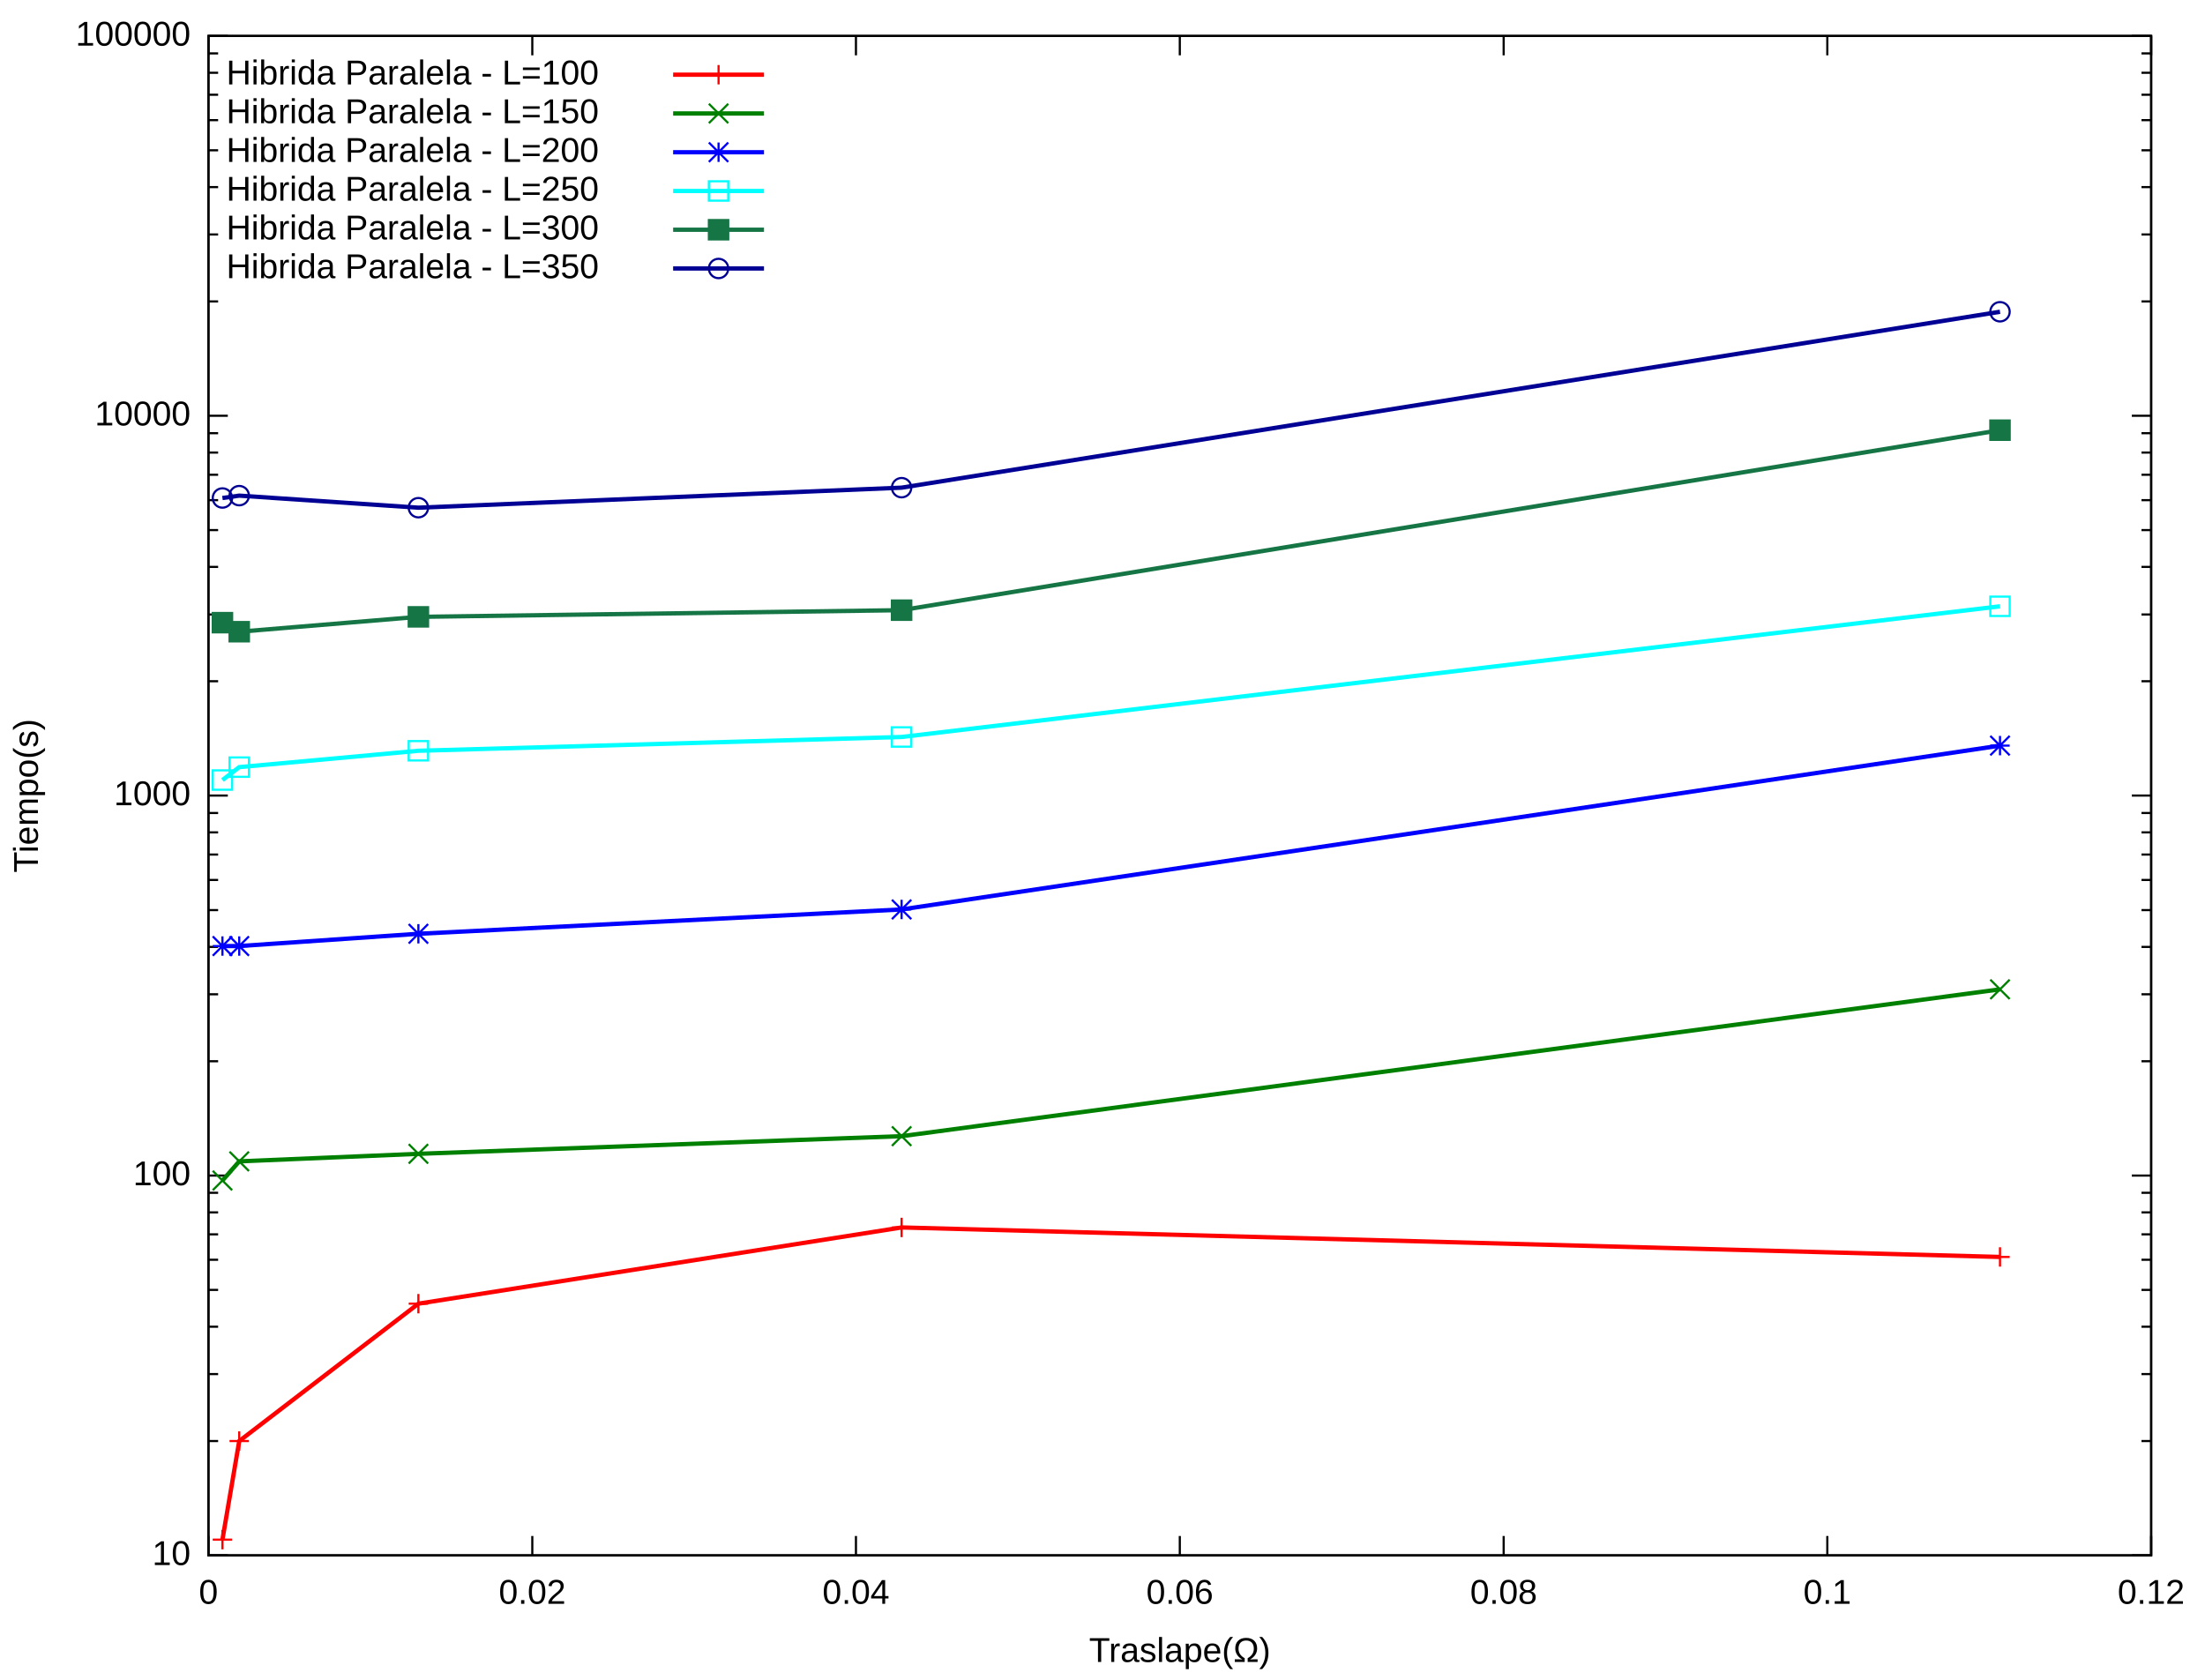
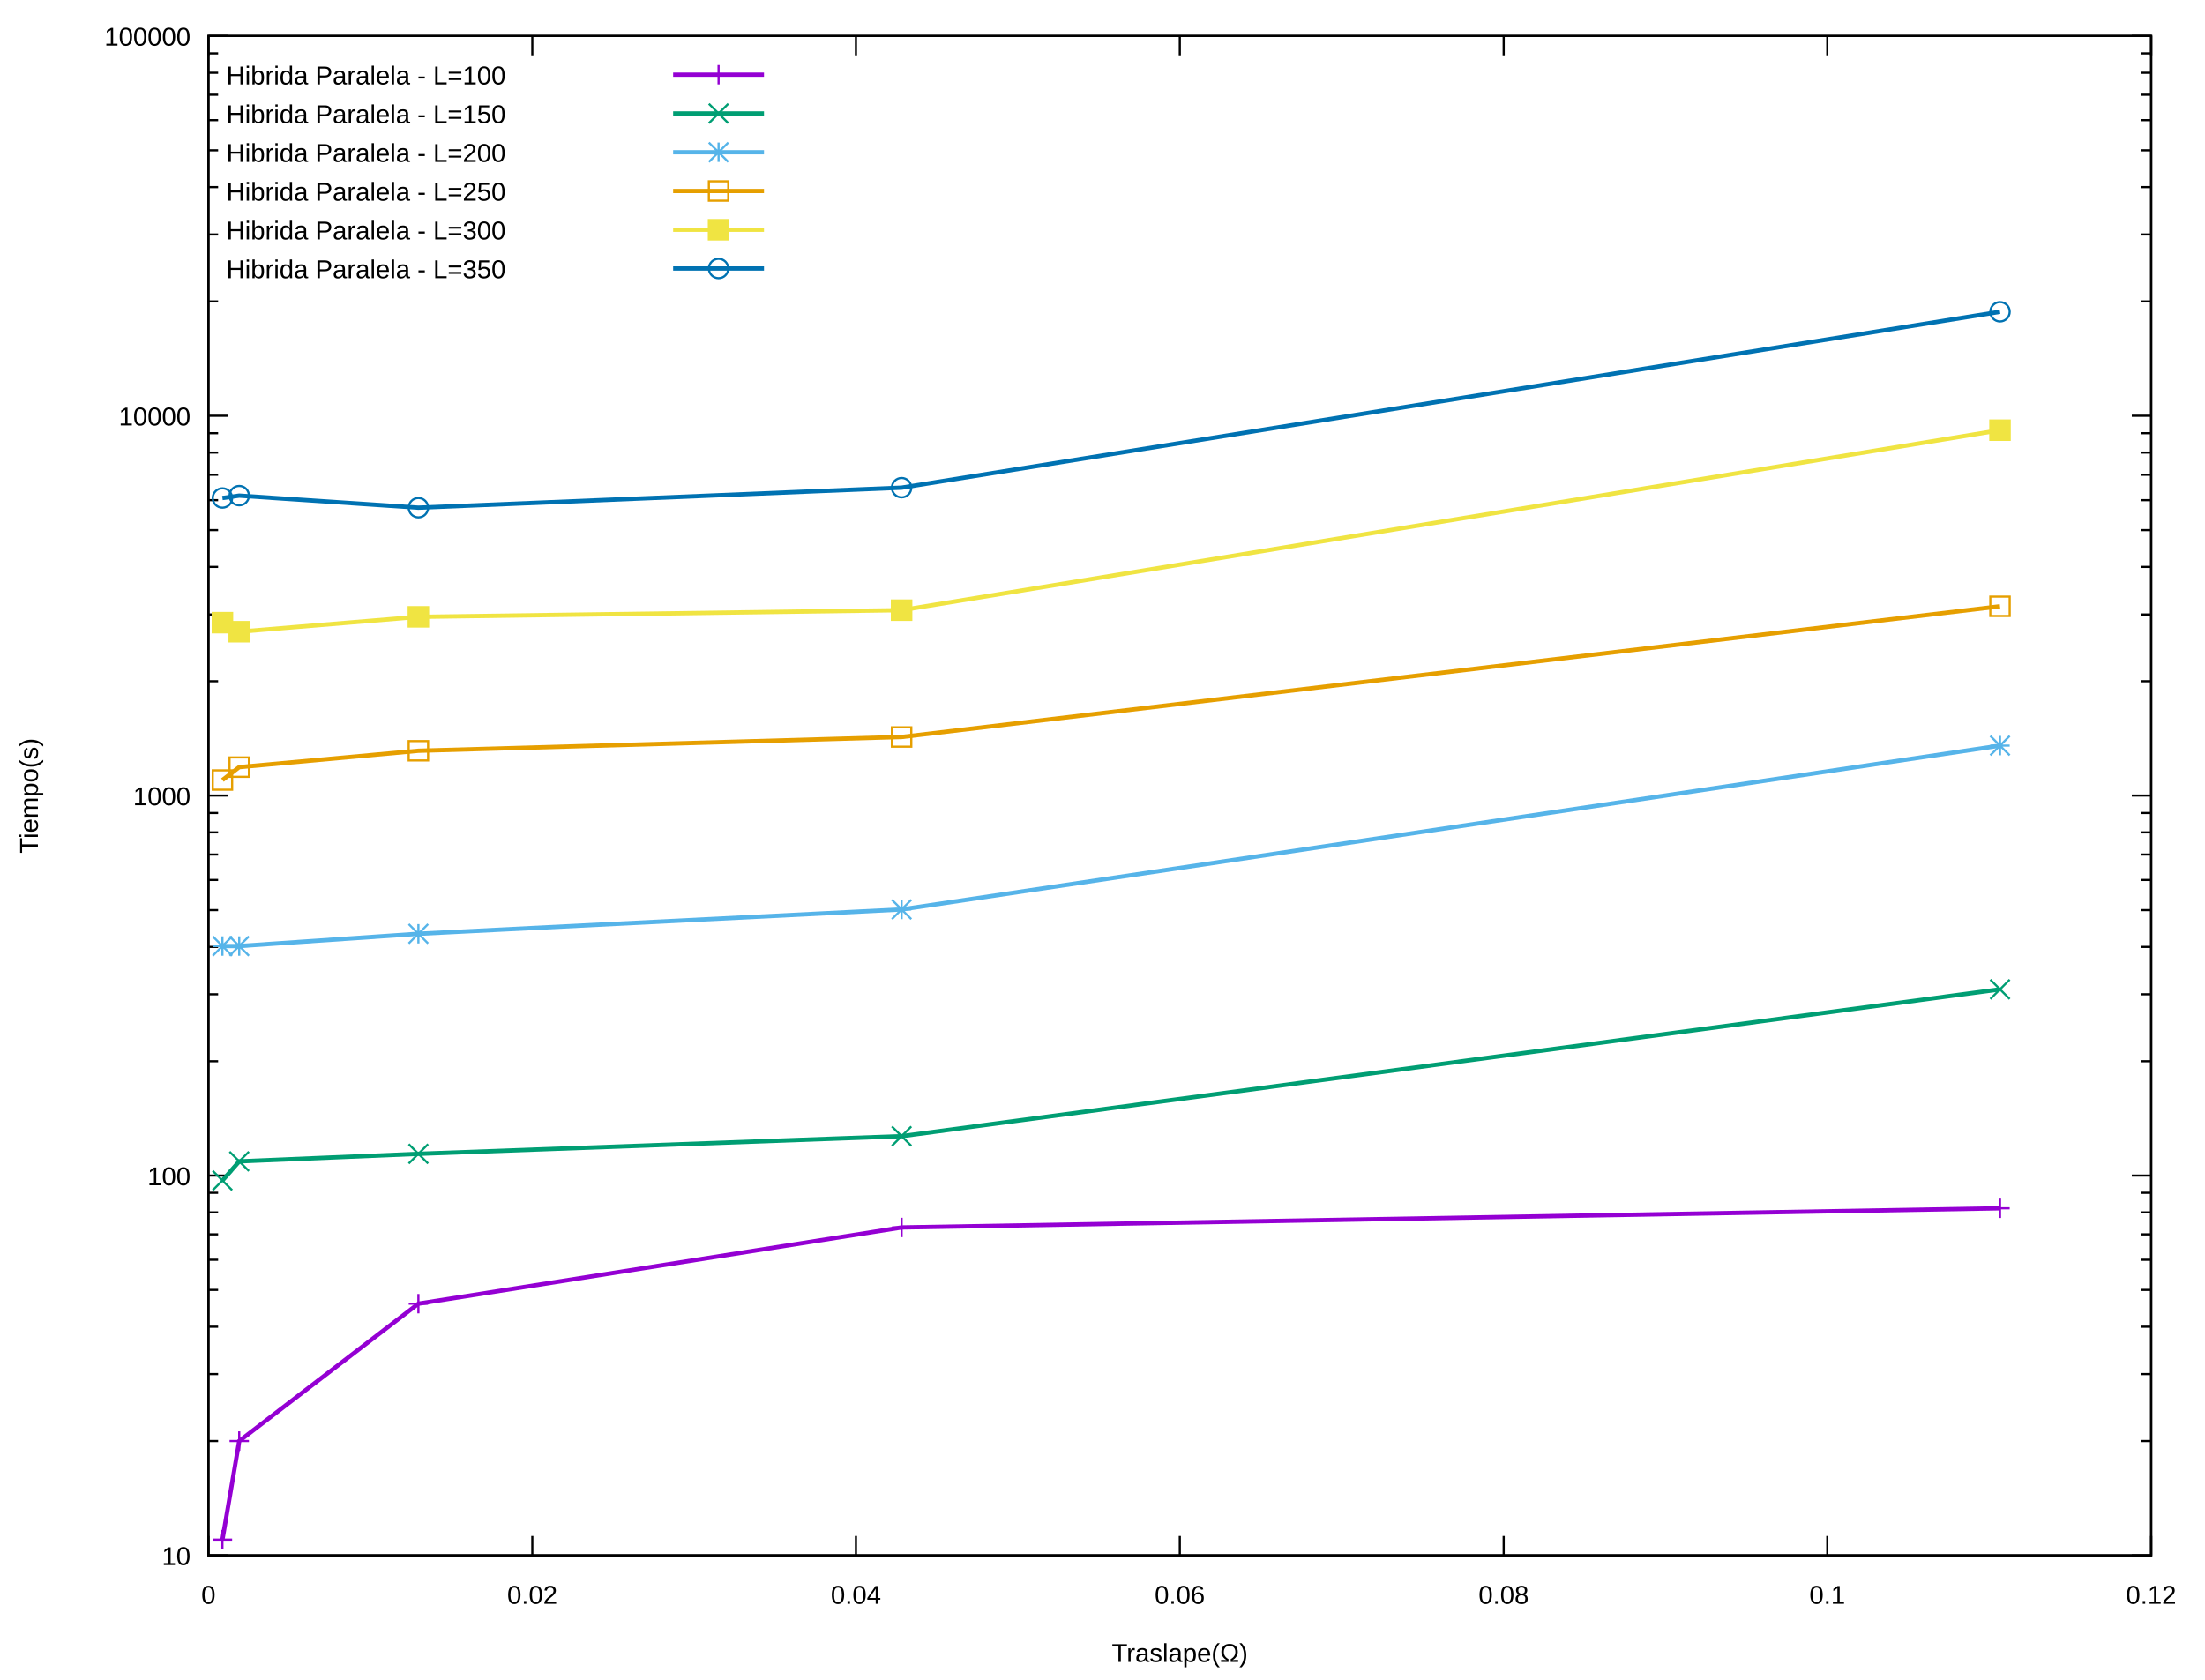
<svg xmlns="http://www.w3.org/2000/svg" xmlns:xlink="http://www.w3.org/1999/xlink" width="1024" height="780" viewBox="0 0 1024 780">
  <g id="gnuplot_canvas">
    <rect x="0" y="0" width="1024" height="780" fill="none" />
    <defs>
      <circle id="gpDot" r="0.5" stroke-width="0.5" />
      <path id="gpPt0" stroke-width="0.222" stroke="currentColor" d="M-1,0 h2 M0,-1 v2" />
      <path id="gpPt1" stroke-width="0.222" stroke="currentColor" d="M-1,-1 L1,1 M1,-1 L-1,1" />
      <path id="gpPt2" stroke-width="0.222" stroke="currentColor" d="M-1,0 L1,0 M0,-1 L0,1 M-1,-1 L1,1 M-1,1 L1,-1" />
      <rect id="gpPt3" stroke-width="0.222" stroke="currentColor" x="-1" y="-1" width="2" height="2" />
      <rect id="gpPt4" stroke-width="0.222" stroke="currentColor" fill="currentColor" x="-1" y="-1" width="2" height="2" />
      <circle id="gpPt5" stroke-width="0.222" stroke="currentColor" cx="0" cy="0" r="1" />
      <use xlink:href="#gpPt5" id="gpPt6" fill="currentColor" stroke="none" />
      <path id="gpPt7" stroke-width="0.222" stroke="currentColor" d="M0,-1.33 L-1.33,0.67 L1.33,0.67 z" />
      <use xlink:href="#gpPt7" id="gpPt8" fill="currentColor" stroke="none" />
      <use xlink:href="#gpPt7" id="gpPt9" stroke="currentColor" transform="rotate(180)" />
      <use xlink:href="#gpPt9" id="gpPt10" fill="currentColor" stroke="none" />
      <use xlink:href="#gpPt3" id="gpPt11" stroke="currentColor" transform="rotate(45)" />
      <use xlink:href="#gpPt11" id="gpPt12" fill="currentColor" stroke="none" />
+       <path id="gpPt13" stroke-width="0.222" stroke="currentColor" d="M0,1.330 L1.265,0.411 L0.782,-1.067 L-0.782,-1.076 L-1.265,0.411 z" />
+       <use xlink:href="#gpPt13" id="gpPt14" fill="currentColor" stroke="none" />
+       <filter id="textbox" filterUnits="objectBoundingBox" x="0" y="0" height="1" width="1">
+         <feFlood flood-color="white" flood-opacity="1" result="bgnd" />
+         <feComposite in="SourceGraphic" in2="bgnd" operator="atop" />
+       </filter>
      <filter id="greybox" filterUnits="objectBoundingBox" x="0" y="0" height="1" width="1">
        <feFlood flood-color="lightgrey" flood-opacity="1" result="grey" />
        <feComposite in="SourceGraphic" in2="grey" operator="atop" />
      </filter>
    </defs>
-     <g style="fill:none; color:white; stroke:currentColor; stroke-width:1.00; stroke-linecap:butt; stroke-linejoin:miter">
- </g>
-     <g style="fill:none; color:black; stroke:currentColor; stroke-width:1.00; stroke-linecap:butt; stroke-linejoin:miter">
+     <g fill="none" color="white" stroke="currentColor" stroke-width="1.00" stroke-linecap="butt" stroke-linejoin="miter">
+ </g>
+     <g fill="none" color="black" stroke="currentColor" stroke-width="1.00" stroke-linecap="butt" stroke-linejoin="miter">
      <path stroke="black" d="M96.8,722.4 L105.8,722.4 M999.0,722.4 L990.0,722.4  " />
-       <g transform="translate(88.5,726.9)" style="stroke:none; fill:black; font-family:Arial; font-size:12.00pt; text-anchor:end">
-         <text> 10</text>
-       </g>
-       <path stroke="black" d="M96.8,669.3 L101.3,669.3 M999.0,669.3 L994.5,669.3 M96.8,638.2 L101.3,638.2 M999.0,638.2 L994.5,638.2    M96.8,616.2 L101.3,616.2 M999.0,616.2 L994.5,616.2 M96.8,599.1 L101.3,599.1 M999.0,599.1 L994.5,599.1    M96.8,585.1 L101.3,585.1 M999.0,585.1 L994.5,585.1 M96.8,573.3 L101.3,573.3 M999.0,573.3 L994.5,573.3    M96.8,563.1 L101.3,563.1 M999.0,563.1 L994.5,563.1 M96.8,554.0 L101.3,554.0 M999.0,554.0 L994.5,554.0    M96.8,546.0 L105.8,546.0 M999.0,546.0 L990.0,546.0  " />
-       <g transform="translate(88.5,550.5)" style="stroke:none; fill:black; font-family:Arial; font-size:12.00pt; text-anchor:end">
-         <text> 100</text>
-       </g>
-       <path stroke="black" d="M96.8,492.9 L101.3,492.9 M999.0,492.9 L994.5,492.9 M96.8,461.8 L101.3,461.8 M999.0,461.8 L994.5,461.8    M96.8,439.8 L101.3,439.8 M999.0,439.8 L994.5,439.8 M96.8,422.7 L101.3,422.7 M999.0,422.7 L994.5,422.7    M96.8,408.7 L101.3,408.7 M999.0,408.7 L994.5,408.7 M96.8,396.9 L101.3,396.9 M999.0,396.9 L994.5,396.9    M96.8,386.6 L101.3,386.6 M999.0,386.6 L994.5,386.6 M96.8,377.6 L101.3,377.6 M999.0,377.6 L994.5,377.6    M96.8,369.5 L105.8,369.5 M999.0,369.5 L990.0,369.5  " />
-       <g transform="translate(88.5,374.0)" style="stroke:none; fill:black; font-family:Arial; font-size:12.00pt; text-anchor:end">
-         <text> 1000</text>
-       </g>
-       <path stroke="black" d="M96.8,316.4 L101.3,316.4 M999.0,316.4 L994.5,316.4 M96.8,285.4 L101.3,285.4 M999.0,285.4 L994.5,285.4    M96.8,263.3 L101.3,263.3 M999.0,263.3 L994.5,263.3 M96.8,246.2 L101.3,246.2 M999.0,246.2 L994.5,246.2    M96.8,232.3 L101.3,232.3 M999.0,232.3 L994.5,232.3 M96.8,220.5 L101.3,220.5 M999.0,220.5 L994.5,220.5    M96.8,210.2 L101.3,210.2 M999.0,210.2 L994.5,210.2 M96.8,201.2 L101.3,201.2 M999.0,201.2 L994.5,201.2    M96.8,193.1 L105.8,193.1 M999.0,193.1 L990.0,193.1  " />
-       <g transform="translate(88.5,197.6)" style="stroke:none; fill:black; font-family:Arial; font-size:12.00pt; text-anchor:end">
-         <text> 10000</text>
-       </g>
-       <path stroke="black" d="M96.8,140.0 L101.3,140.0 M999.0,140.0 L994.5,140.0 M96.8,108.9 L101.3,108.9 M999.0,108.9 L994.5,108.9    M96.8,86.9 L101.3,86.9 M999.0,86.9 L994.5,86.9 M96.8,69.8 L101.3,69.8 M999.0,69.8 L994.5,69.8    M96.8,55.8 L101.3,55.8 M999.0,55.8 L994.5,55.8 M96.8,44.0 L101.3,44.0 M999.0,44.0 L994.5,44.0    M96.8,33.8 L101.3,33.8 M999.0,33.8 L994.5,33.8 M96.8,24.8 L101.3,24.8 M999.0,24.8 L994.5,24.8    M96.8,16.7 L105.8,16.7 M999.0,16.7 L990.0,16.7  " />
-       <g transform="translate(88.5,21.2)" style="stroke:none; fill:black; font-family:Arial; font-size:12.00pt; text-anchor:end">
-         <text> 100000</text>
-       </g>
+       <g transform="translate(88.5,726.9)" stroke="none" fill="black" font-family="Arial" font-size="12.00" text-anchor="end">
+         <text>
+           <tspan font-family="Arial"> 10</tspan>
+         </text>
+       </g>
+     </g>
+     <g fill="none" color="black" stroke="currentColor" stroke-width="1.00" stroke-linecap="butt" stroke-linejoin="miter">
+       <path stroke="black" d="M96.8,669.3 L101.3,669.3 M999.0,669.3 L994.5,669.3 M96.8,638.2 L101.3,638.2 M999.0,638.2 L994.5,638.2   M96.8,616.2 L101.3,616.2 M999.0,616.2 L994.5,616.2 M96.8,599.1 L101.3,599.1 M999.0,599.1 L994.5,599.1   M96.8,585.1 L101.3,585.1 M999.0,585.1 L994.5,585.1 M96.8,573.3 L101.3,573.3 M999.0,573.3 L994.5,573.3   M96.8,563.1 L101.3,563.1 M999.0,563.1 L994.5,563.1 M96.8,554.0 L101.3,554.0 M999.0,554.0 L994.5,554.0   M96.8,546.0 L105.8,546.0 M999.0,546.0 L990.0,546.0  " />
+       <g transform="translate(88.5,550.5)" stroke="none" fill="black" font-family="Arial" font-size="12.00" text-anchor="end">
+         <text>
+           <tspan font-family="Arial"> 100</tspan>
+         </text>
+       </g>
+     </g>
+     <g fill="none" color="black" stroke="currentColor" stroke-width="1.00" stroke-linecap="butt" stroke-linejoin="miter">
+       <path stroke="black" d="M96.8,492.9 L101.3,492.9 M999.0,492.9 L994.5,492.9 M96.8,461.8 L101.3,461.8 M999.0,461.8 L994.5,461.8   M96.8,439.8 L101.3,439.8 M999.0,439.8 L994.5,439.8 M96.8,422.7 L101.3,422.7 M999.0,422.7 L994.5,422.7   M96.8,408.7 L101.3,408.7 M999.0,408.7 L994.5,408.7 M96.8,396.9 L101.3,396.9 M999.0,396.9 L994.5,396.9   M96.8,386.6 L101.3,386.6 M999.0,386.6 L994.5,386.6 M96.8,377.6 L101.3,377.6 M999.0,377.6 L994.5,377.6   M96.8,369.5 L105.8,369.5 M999.0,369.5 L990.0,369.5  " />
+       <g transform="translate(88.5,374.0)" stroke="none" fill="black" font-family="Arial" font-size="12.00" text-anchor="end">
+         <text>
+           <tspan font-family="Arial"> 1000</tspan>
+         </text>
+       </g>
+     </g>
+     <g fill="none" color="black" stroke="currentColor" stroke-width="1.00" stroke-linecap="butt" stroke-linejoin="miter">
+       <path stroke="black" d="M96.8,316.4 L101.3,316.4 M999.0,316.4 L994.5,316.4 M96.8,285.4 L101.3,285.4 M999.0,285.4 L994.5,285.4   M96.8,263.3 L101.3,263.3 M999.0,263.3 L994.5,263.3 M96.8,246.2 L101.3,246.2 M999.0,246.2 L994.5,246.2   M96.8,232.3 L101.3,232.3 M999.0,232.3 L994.5,232.3 M96.8,220.5 L101.3,220.5 M999.0,220.5 L994.5,220.5   M96.8,210.2 L101.3,210.2 M999.0,210.2 L994.5,210.2 M96.8,201.2 L101.3,201.2 M999.0,201.2 L994.5,201.2   M96.8,193.1 L105.8,193.1 M999.0,193.1 L990.0,193.1  " />
+       <g transform="translate(88.5,197.6)" stroke="none" fill="black" font-family="Arial" font-size="12.00" text-anchor="end">
+         <text>
+           <tspan font-family="Arial"> 10000</tspan>
+         </text>
+       </g>
+     </g>
+     <g fill="none" color="black" stroke="currentColor" stroke-width="1.00" stroke-linecap="butt" stroke-linejoin="miter">
+       <path stroke="black" d="M96.8,140.0 L101.3,140.0 M999.0,140.0 L994.5,140.0 M96.8,108.9 L101.3,108.9 M999.0,108.9 L994.5,108.9   M96.8,86.9 L101.3,86.9 M999.0,86.9 L994.5,86.9 M96.8,69.8 L101.3,69.8 M999.0,69.8 L994.5,69.8   M96.8,55.8 L101.3,55.8 M999.0,55.8 L994.5,55.8 M96.8,44.0 L101.3,44.0 M999.0,44.0 L994.5,44.0   M96.8,33.8 L101.3,33.8 M999.0,33.8 L994.5,33.8 M96.8,24.8 L101.3,24.8 M999.0,24.8 L994.5,24.8   M96.8,16.7 L105.8,16.7 M999.0,16.7 L990.0,16.7  " />
+       <g transform="translate(88.5,21.2)" stroke="none" fill="black" font-family="Arial" font-size="12.00" text-anchor="end">
+         <text>
+           <tspan font-family="Arial"> 100000</tspan>
+         </text>
+       </g>
+     </g>
+     <g fill="none" color="black" stroke="currentColor" stroke-width="1.00" stroke-linecap="butt" stroke-linejoin="miter">
      <path stroke="black" d="M96.8,722.4 L96.8,713.4 M96.8,16.7 L96.8,25.7  " />
-       <g transform="translate(96.8,744.9)" style="stroke:none; fill:black; font-family:Arial; font-size:12.00pt; text-anchor:middle">
-         <text> 0</text>
-       </g>
+       <g transform="translate(96.8,744.9)" stroke="none" fill="black" font-family="Arial" font-size="12.00" text-anchor="middle">
+         <text>
+           <tspan font-family="Arial"> 0</tspan>
+         </text>
+       </g>
+     </g>
+     <g fill="none" color="black" stroke="currentColor" stroke-width="1.00" stroke-linecap="butt" stroke-linejoin="miter">
      <path stroke="black" d="M247.2,722.4 L247.2,713.4 M247.2,16.7 L247.2,25.7  " />
-       <g transform="translate(247.2,744.9)" style="stroke:none; fill:black; font-family:Arial; font-size:12.00pt; text-anchor:middle">
-         <text> 0.02</text>
-       </g>
+       <g transform="translate(247.2,744.9)" stroke="none" fill="black" font-family="Arial" font-size="12.00" text-anchor="middle">
+         <text>
+           <tspan font-family="Arial"> 0.02</tspan>
+         </text>
+       </g>
+     </g>
+     <g fill="none" color="black" stroke="currentColor" stroke-width="1.00" stroke-linecap="butt" stroke-linejoin="miter">
      <path stroke="black" d="M397.5,722.4 L397.5,713.4 M397.5,16.7 L397.5,25.7  " />
-       <g transform="translate(397.5,744.9)" style="stroke:none; fill:black; font-family:Arial; font-size:12.00pt; text-anchor:middle">
-         <text> 0.04</text>
-       </g>
+       <g transform="translate(397.5,744.9)" stroke="none" fill="black" font-family="Arial" font-size="12.00" text-anchor="middle">
+         <text>
+           <tspan font-family="Arial"> 0.04</tspan>
+         </text>
+       </g>
+     </g>
+     <g fill="none" color="black" stroke="currentColor" stroke-width="1.00" stroke-linecap="butt" stroke-linejoin="miter">
      <path stroke="black" d="M547.9,722.4 L547.9,713.4 M547.9,16.7 L547.9,25.7  " />
-       <g transform="translate(547.9,744.9)" style="stroke:none; fill:black; font-family:Arial; font-size:12.00pt; text-anchor:middle">
-         <text> 0.06</text>
-       </g>
+       <g transform="translate(547.9,744.9)" stroke="none" fill="black" font-family="Arial" font-size="12.00" text-anchor="middle">
+         <text>
+           <tspan font-family="Arial"> 0.06</tspan>
+         </text>
+       </g>
+     </g>
+     <g fill="none" color="black" stroke="currentColor" stroke-width="1.00" stroke-linecap="butt" stroke-linejoin="miter">
      <path stroke="black" d="M698.3,722.4 L698.3,713.4 M698.3,16.7 L698.3,25.7  " />
-       <g transform="translate(698.3,744.9)" style="stroke:none; fill:black; font-family:Arial; font-size:12.00pt; text-anchor:middle">
-         <text> 0.08</text>
-       </g>
+       <g transform="translate(698.3,744.9)" stroke="none" fill="black" font-family="Arial" font-size="12.00" text-anchor="middle">
+         <text>
+           <tspan font-family="Arial"> 0.08</tspan>
+         </text>
+       </g>
+     </g>
+     <g fill="none" color="black" stroke="currentColor" stroke-width="1.00" stroke-linecap="butt" stroke-linejoin="miter">
      <path stroke="black" d="M848.6,722.4 L848.6,713.4 M848.6,16.7 L848.6,25.7  " />
-       <g transform="translate(848.6,744.9)" style="stroke:none; fill:black; font-family:Arial; font-size:12.00pt; text-anchor:middle">
-         <text> 0.1</text>
-       </g>
+       <g transform="translate(848.6,744.9)" stroke="none" fill="black" font-family="Arial" font-size="12.00" text-anchor="middle">
+         <text>
+           <tspan font-family="Arial"> 0.1</tspan>
+         </text>
+       </g>
+     </g>
+     <g fill="none" color="black" stroke="currentColor" stroke-width="1.00" stroke-linecap="butt" stroke-linejoin="miter">
      <path stroke="black" d="M999.0,722.4 L999.0,713.4 M999.0,16.7 L999.0,25.7  " />
-       <g transform="translate(999.0,744.9)" style="stroke:none; fill:black; font-family:Arial; font-size:12.00pt; text-anchor:middle">
-         <text> 0.12</text>
-       </g>
+       <g transform="translate(999.0,744.9)" stroke="none" fill="black" font-family="Arial" font-size="12.00" text-anchor="middle">
+         <text>
+           <tspan font-family="Arial"> 0.12</tspan>
+         </text>
+       </g>
+     </g>
+     <g fill="none" color="black" stroke="currentColor" stroke-width="1.00" stroke-linecap="butt" stroke-linejoin="miter">
+ </g>
+     <g fill="none" color="black" stroke="currentColor" stroke-width="1.00" stroke-linecap="butt" stroke-linejoin="miter">
      <path stroke="black" d="M96.8,16.7 L96.8,722.4 L999.0,722.4 L999.0,16.7 L96.8,16.7 Z  " />
-       <g transform="translate(17.6,369.6) rotate(270)" style="stroke:none; fill:black; font-family:Arial; font-size:12.00pt; text-anchor:middle">
-         <text>Tiempo(s)</text>
-       </g>
-       <g transform="translate(547.9,771.9)" style="stroke:none; fill:black; font-family:Arial; font-size:12.00pt; text-anchor:middle">
-         <text>Traslape(Ω)</text>
-       </g>
-       <g transform="translate(547.9,30.2)" style="stroke:none; fill:black; font-family:Arial; font-size:12.00pt; text-anchor:middle">
+     </g>
+     <g fill="none" color="black" stroke="currentColor" stroke-width="1.00" stroke-linecap="butt" stroke-linejoin="miter">
+       <g transform="translate(17.6,369.6) rotate(270)" stroke="none" fill="black" font-family="Arial" font-size="12.00" text-anchor="middle">
+         <text>
+           <tspan font-family="Arial">Tiempo(s)</tspan>
+         </text>
+       </g>
+     </g>
+     <g fill="none" color="black" stroke="currentColor" stroke-width="1.00" stroke-linecap="butt" stroke-linejoin="miter">
+       <g transform="translate(547.9,771.9)" stroke="none" fill="black" font-family="Arial" font-size="12.00" text-anchor="middle">
+         <text>
+           <tspan font-family="Arial">Traslape(Ω)</tspan>
+         </text>
+       </g>
+     </g>
+     <g fill="none" color="black" stroke="currentColor" stroke-width="1.00" stroke-linecap="butt" stroke-linejoin="miter">
+       <g transform="translate(547.9,30.2)" stroke="none" fill="black" font-family="Arial" font-size="12.00" text-anchor="middle">
        <text />
      </g>
    </g>
    <g id="gnuplot_plot_1">
-       <g style="fill:none; color:white; stroke:black; stroke-width:2.00; stroke-linecap:butt; stroke-linejoin:miter">
- </g>
-       <g style="fill:none; color:red; stroke:currentColor; stroke-width:2.00; stroke-linecap:butt; stroke-linejoin:miter">
-         <g transform="translate(105.1,39.2)" style="stroke:none; fill:black; font-family:Arial; font-size:12.00pt; text-anchor:start">
-           <text>Hibrida Paralela - L=100</text>
-         </g>
-         <path d="M312.6,34.7 L354.8,34.7 M103.3,715.1 L111.1,669.3 L194.3,605.5 L418.7,570.1 L928.8,583.8  " />
-         <use xlink:href="#gpPt0" transform="translate(103.3,715.1) scale(4.50)" />
-         <use xlink:href="#gpPt0" transform="translate(111.1,669.3) scale(4.50)" />
-         <use xlink:href="#gpPt0" transform="translate(194.3,605.5) scale(4.50)" />
-         <use xlink:href="#gpPt0" transform="translate(418.7,570.1) scale(4.50)" />
-         <use xlink:href="#gpPt0" transform="translate(928.8,583.8) scale(4.50)" />
-         <use xlink:href="#gpPt0" transform="translate(333.7,34.7) scale(4.50)" />
+       <g fill="none" color="white" stroke="black" stroke-width="2.00" stroke-linecap="butt" stroke-linejoin="miter">
+ </g>
+       <g fill="none" color="black" stroke="currentColor" stroke-width="2.00" stroke-linecap="butt" stroke-linejoin="miter">
+         <g transform="translate(105.1,39.2)" stroke="none" fill="black" font-family="Arial" font-size="12.00" text-anchor="start">
+           <text>
+             <tspan font-family="Arial">Hibrida Paralela - L=100</tspan>
+           </text>
+         </g>
+       </g>
+       <g fill="none" color="black" stroke="currentColor" stroke-width="2.00" stroke-linecap="butt" stroke-linejoin="miter">
+         <path stroke="rgb(148,   0, 211)" d="M312.6,34.7 L354.8,34.7 M103.3,715.1 L111.1,669.3 L194.3,605.5 L418.7,570.1 L928.8,561.2  " />
+         <use xlink:href="#gpPt0" transform="translate(103.3,715.1) scale(4.50)" color="rgb(148,   0, 211)" />
+         <use xlink:href="#gpPt0" transform="translate(111.1,669.3) scale(4.50)" color="rgb(148,   0, 211)" />
+         <use xlink:href="#gpPt0" transform="translate(194.3,605.5) scale(4.50)" color="rgb(148,   0, 211)" />
+         <use xlink:href="#gpPt0" transform="translate(418.7,570.1) scale(4.50)" color="rgb(148,   0, 211)" />
+         <use xlink:href="#gpPt0" transform="translate(928.8,561.2) scale(4.50)" color="rgb(148,   0, 211)" />
+         <use xlink:href="#gpPt0" transform="translate(333.7,34.7) scale(4.50)" color="rgb(148,   0, 211)" />
      </g>
    </g>
    <g id="gnuplot_plot_2">
-       <g style="fill:none; color:green; stroke:currentColor; stroke-width:2.00; stroke-linecap:butt; stroke-linejoin:miter">
-         <g transform="translate(105.1,57.2)" style="stroke:none; fill:black; font-family:Arial; font-size:12.00pt; text-anchor:start">
-           <text>Hibrida Paralela - L=150</text>
-         </g>
-         <path d="M312.6,52.7 L354.8,52.7 M103.3,548.3 L111.1,539.4 L194.3,535.9 L418.7,527.7 L928.8,459.5  " />
-         <use xlink:href="#gpPt1" transform="translate(103.3,548.3) scale(4.50)" />
-         <use xlink:href="#gpPt1" transform="translate(111.1,539.4) scale(4.50)" />
-         <use xlink:href="#gpPt1" transform="translate(194.3,535.9) scale(4.50)" />
-         <use xlink:href="#gpPt1" transform="translate(418.7,527.7) scale(4.50)" />
-         <use xlink:href="#gpPt1" transform="translate(928.8,459.5) scale(4.50)" />
-         <use xlink:href="#gpPt1" transform="translate(333.7,52.7) scale(4.50)" />
+       <g fill="none" color="black" stroke="currentColor" stroke-width="2.00" stroke-linecap="butt" stroke-linejoin="miter">
+         <g transform="translate(105.1,57.2)" stroke="none" fill="black" font-family="Arial" font-size="12.00" text-anchor="start">
+           <text>
+             <tspan font-family="Arial">Hibrida Paralela - L=150</tspan>
+           </text>
+         </g>
+       </g>
+       <g fill="none" color="black" stroke="currentColor" stroke-width="2.00" stroke-linecap="butt" stroke-linejoin="miter">
+         <path stroke="rgb(  0, 158, 115)" d="M312.6,52.7 L354.8,52.7 M103.3,548.3 L111.1,539.4 L194.3,535.9 L418.7,527.7 L928.8,459.5  " />
+         <use xlink:href="#gpPt1" transform="translate(103.3,548.3) scale(4.50)" color="rgb(  0, 158, 115)" />
+         <use xlink:href="#gpPt1" transform="translate(111.1,539.4) scale(4.50)" color="rgb(  0, 158, 115)" />
+         <use xlink:href="#gpPt1" transform="translate(194.3,535.9) scale(4.50)" color="rgb(  0, 158, 115)" />
+         <use xlink:href="#gpPt1" transform="translate(418.7,527.7) scale(4.50)" color="rgb(  0, 158, 115)" />
+         <use xlink:href="#gpPt1" transform="translate(928.8,459.5) scale(4.50)" color="rgb(  0, 158, 115)" />
+         <use xlink:href="#gpPt1" transform="translate(333.7,52.7) scale(4.50)" color="rgb(  0, 158, 115)" />
      </g>
    </g>
    <g id="gnuplot_plot_3">
-       <g style="fill:none; color:blue; stroke:currentColor; stroke-width:2.00; stroke-linecap:butt; stroke-linejoin:miter">
-         <g transform="translate(105.1,75.2)" style="stroke:none; fill:black; font-family:Arial; font-size:12.00pt; text-anchor:start">
-           <text>Hibrida Paralela - L=200</text>
-         </g>
-         <path d="M312.6,70.7 L354.8,70.7 M103.3,439.4 L111.1,439.4 L194.3,433.7 L418.7,422.4 L928.8,346.3  " />
-         <use xlink:href="#gpPt2" transform="translate(103.3,439.4) scale(4.50)" />
-         <use xlink:href="#gpPt2" transform="translate(111.1,439.4) scale(4.50)" />
-         <use xlink:href="#gpPt2" transform="translate(194.3,433.7) scale(4.50)" />
-         <use xlink:href="#gpPt2" transform="translate(418.7,422.4) scale(4.50)" />
-         <use xlink:href="#gpPt2" transform="translate(928.8,346.3) scale(4.50)" />
-         <use xlink:href="#gpPt2" transform="translate(333.7,70.7) scale(4.50)" />
+       <g fill="none" color="black" stroke="currentColor" stroke-width="2.00" stroke-linecap="butt" stroke-linejoin="miter">
+         <g transform="translate(105.1,75.2)" stroke="none" fill="black" font-family="Arial" font-size="12.00" text-anchor="start">
+           <text>
+             <tspan font-family="Arial">Hibrida Paralela - L=200</tspan>
+           </text>
+         </g>
+       </g>
+       <g fill="none" color="black" stroke="currentColor" stroke-width="2.00" stroke-linecap="butt" stroke-linejoin="miter">
+         <path stroke="rgb( 86, 180, 233)" d="M312.6,70.7 L354.8,70.7 M103.3,439.4 L111.1,439.4 L194.3,433.7 L418.7,422.4 L928.8,346.3  " />
+         <use xlink:href="#gpPt2" transform="translate(103.3,439.4) scale(4.50)" color="rgb( 86, 180, 233)" />
+         <use xlink:href="#gpPt2" transform="translate(111.1,439.4) scale(4.50)" color="rgb( 86, 180, 233)" />
+         <use xlink:href="#gpPt2" transform="translate(194.3,433.7) scale(4.50)" color="rgb( 86, 180, 233)" />
+         <use xlink:href="#gpPt2" transform="translate(418.7,422.4) scale(4.50)" color="rgb( 86, 180, 233)" />
+         <use xlink:href="#gpPt2" transform="translate(928.8,346.3) scale(4.50)" color="rgb( 86, 180, 233)" />
+         <use xlink:href="#gpPt2" transform="translate(333.7,70.7) scale(4.50)" color="rgb( 86, 180, 233)" />
      </g>
    </g>
    <g id="gnuplot_plot_4">
-       <g style="fill:none; color:cyan; stroke:currentColor; stroke-width:2.00; stroke-linecap:butt; stroke-linejoin:miter">
-         <g transform="translate(105.1,93.2)" style="stroke:none; fill:black; font-family:Arial; font-size:12.00pt; text-anchor:start">
-           <text>Hibrida Paralela - L=250</text>
-         </g>
-         <path d="M312.6,88.7 L354.8,88.7 M103.3,362.3 L111.1,356.3 L194.3,348.7 L418.7,342.3 L928.8,281.6  " />
-         <use xlink:href="#gpPt3" transform="translate(103.3,362.3) scale(4.50)" />
-         <use xlink:href="#gpPt3" transform="translate(111.1,356.3) scale(4.50)" />
-         <use xlink:href="#gpPt3" transform="translate(194.3,348.7) scale(4.50)" />
-         <use xlink:href="#gpPt3" transform="translate(418.7,342.3) scale(4.50)" />
-         <use xlink:href="#gpPt3" transform="translate(928.8,281.6) scale(4.50)" />
-         <use xlink:href="#gpPt3" transform="translate(333.7,88.7) scale(4.50)" />
+       <g fill="none" color="black" stroke="currentColor" stroke-width="2.00" stroke-linecap="butt" stroke-linejoin="miter">
+         <g transform="translate(105.1,93.2)" stroke="none" fill="black" font-family="Arial" font-size="12.00" text-anchor="start">
+           <text>
+             <tspan font-family="Arial">Hibrida Paralela - L=250</tspan>
+           </text>
+         </g>
+       </g>
+       <g fill="none" color="black" stroke="currentColor" stroke-width="2.00" stroke-linecap="butt" stroke-linejoin="miter">
+         <path stroke="rgb(230, 159,   0)" d="M312.6,88.7 L354.8,88.7 M103.3,362.3 L111.1,356.3 L194.3,348.7 L418.7,342.3 L928.8,281.6  " />
+         <use xlink:href="#gpPt3" transform="translate(103.3,362.3) scale(4.50)" color="rgb(230, 159,   0)" />
+         <use xlink:href="#gpPt3" transform="translate(111.1,356.3) scale(4.50)" color="rgb(230, 159,   0)" />
+         <use xlink:href="#gpPt3" transform="translate(194.3,348.7) scale(4.50)" color="rgb(230, 159,   0)" />
+         <use xlink:href="#gpPt3" transform="translate(418.7,342.3) scale(4.50)" color="rgb(230, 159,   0)" />
+         <use xlink:href="#gpPt3" transform="translate(928.8,281.6) scale(4.50)" color="rgb(230, 159,   0)" />
+         <use xlink:href="#gpPt3" transform="translate(333.7,88.7) scale(4.50)" color="rgb(230, 159,   0)" />
      </g>
    </g>
    <g id="gnuplot_plot_5">
-       <g style="fill:none; color:#157545; stroke:currentColor; stroke-width:2.00; stroke-linecap:butt; stroke-linejoin:miter">
-         <g transform="translate(105.1,111.2)" style="stroke:none; fill:black; font-family:Arial; font-size:12.00pt; text-anchor:start">
-           <text>Hibrida Paralela - L=300</text>
-         </g>
-         <path d="M312.6,106.7 L354.8,106.7 M103.3,289.2 L111.1,293.4 L194.3,286.5 L418.7,283.4 L928.8,199.8  " />
-         <use xlink:href="#gpPt4" transform="translate(103.3,289.2) scale(4.50)" />
-         <use xlink:href="#gpPt4" transform="translate(111.1,293.4) scale(4.50)" />
-         <use xlink:href="#gpPt4" transform="translate(194.3,286.5) scale(4.50)" />
-         <use xlink:href="#gpPt4" transform="translate(418.7,283.4) scale(4.50)" />
-         <use xlink:href="#gpPt4" transform="translate(928.8,199.8) scale(4.50)" />
-         <use xlink:href="#gpPt4" transform="translate(333.7,106.7) scale(4.50)" />
+       <g fill="none" color="black" stroke="currentColor" stroke-width="2.00" stroke-linecap="butt" stroke-linejoin="miter">
+         <g transform="translate(105.1,111.2)" stroke="none" fill="black" font-family="Arial" font-size="12.00" text-anchor="start">
+           <text>
+             <tspan font-family="Arial">Hibrida Paralela - L=300</tspan>
+           </text>
+         </g>
+       </g>
+       <g fill="none" color="black" stroke="currentColor" stroke-width="2.00" stroke-linecap="butt" stroke-linejoin="miter">
+         <path stroke="rgb(240, 228,  66)" d="M312.6,106.7 L354.8,106.7 M103.3,289.2 L111.1,293.4 L194.3,286.5 L418.7,283.4 L928.8,199.8  " />
+         <use xlink:href="#gpPt4" transform="translate(103.3,289.2) scale(4.50)" color="rgb(240, 228,  66)" />
+         <use xlink:href="#gpPt4" transform="translate(111.1,293.4) scale(4.50)" color="rgb(240, 228,  66)" />
+         <use xlink:href="#gpPt4" transform="translate(194.3,286.5) scale(4.50)" color="rgb(240, 228,  66)" />
+         <use xlink:href="#gpPt4" transform="translate(418.7,283.4) scale(4.50)" color="rgb(240, 228,  66)" />
+         <use xlink:href="#gpPt4" transform="translate(928.8,199.8) scale(4.50)" color="rgb(240, 228,  66)" />
+         <use xlink:href="#gpPt4" transform="translate(333.7,106.7) scale(4.50)" color="rgb(240, 228,  66)" />
      </g>
    </g>
    <g id="gnuplot_plot_6">
-       <g style="fill:none; color:#000094; stroke:currentColor; stroke-width:2.00; stroke-linecap:butt; stroke-linejoin:miter">
-         <g transform="translate(105.1,129.2)" style="stroke:none; fill:black; font-family:Arial; font-size:12.00pt; text-anchor:start">
-           <text>Hibrida Paralela - L=350</text>
-         </g>
-         <path d="M312.6,124.7 L354.8,124.7 M103.3,231.3 L111.1,230.2 L194.3,235.8 L418.7,226.5 L928.8,144.8  " />
-         <use xlink:href="#gpPt5" transform="translate(103.3,231.3) scale(4.50)" />
-         <use xlink:href="#gpPt5" transform="translate(111.1,230.2) scale(4.50)" />
-         <use xlink:href="#gpPt5" transform="translate(194.3,235.8) scale(4.50)" />
-         <use xlink:href="#gpPt5" transform="translate(418.7,226.5) scale(4.50)" />
-         <use xlink:href="#gpPt5" transform="translate(928.8,144.8) scale(4.50)" />
-         <use xlink:href="#gpPt5" transform="translate(333.7,124.7) scale(4.50)" />
-       </g>
-     </g>
-     <g style="fill:none; color:white; stroke:currentColor; stroke-width:1.00; stroke-linecap:butt; stroke-linejoin:miter">
- </g>
-     <g style="fill:none; color:black; stroke:currentColor; stroke-width:1.00; stroke-linecap:butt; stroke-linejoin:miter">
+       <g fill="none" color="black" stroke="currentColor" stroke-width="2.00" stroke-linecap="butt" stroke-linejoin="miter">
+         <g transform="translate(105.1,129.2)" stroke="none" fill="black" font-family="Arial" font-size="12.00" text-anchor="start">
+           <text>
+             <tspan font-family="Arial">Hibrida Paralela - L=350</tspan>
+           </text>
+         </g>
+       </g>
+       <g fill="none" color="black" stroke="currentColor" stroke-width="2.00" stroke-linecap="butt" stroke-linejoin="miter">
+         <path stroke="rgb(  0, 114, 178)" d="M312.6,124.7 L354.8,124.7 M103.3,231.3 L111.1,230.2 L194.3,235.8 L418.7,226.5 L928.8,144.8  " />
+         <use xlink:href="#gpPt5" transform="translate(103.3,231.3) scale(4.50)" color="rgb(  0, 114, 178)" />
+         <use xlink:href="#gpPt5" transform="translate(111.1,230.2) scale(4.50)" color="rgb(  0, 114, 178)" />
+         <use xlink:href="#gpPt5" transform="translate(194.3,235.8) scale(4.50)" color="rgb(  0, 114, 178)" />
+         <use xlink:href="#gpPt5" transform="translate(418.7,226.5) scale(4.50)" color="rgb(  0, 114, 178)" />
+         <use xlink:href="#gpPt5" transform="translate(928.8,144.8) scale(4.50)" color="rgb(  0, 114, 178)" />
+         <use xlink:href="#gpPt5" transform="translate(333.7,124.7) scale(4.50)" color="rgb(  0, 114, 178)" />
+       </g>
+     </g>
+     <g fill="none" color="black" stroke="currentColor" stroke-width="2.00" stroke-linecap="butt" stroke-linejoin="miter">
+ </g>
+     <g fill="none" color="black" stroke="black" stroke-width="1.00" stroke-linecap="butt" stroke-linejoin="miter">
+ </g>
+     <g fill="none" color="black" stroke="currentColor" stroke-width="1.00" stroke-linecap="butt" stroke-linejoin="miter">
      <path stroke="black" d="M96.8,16.7 L96.8,722.4 L999.0,722.4 L999.0,16.7 L96.8,16.7 Z  " />
    </g>
+     <g fill="none" color="black" stroke="currentColor" stroke-width="1.00" stroke-linecap="butt" stroke-linejoin="miter">
+ </g>
  </g>
</svg>
